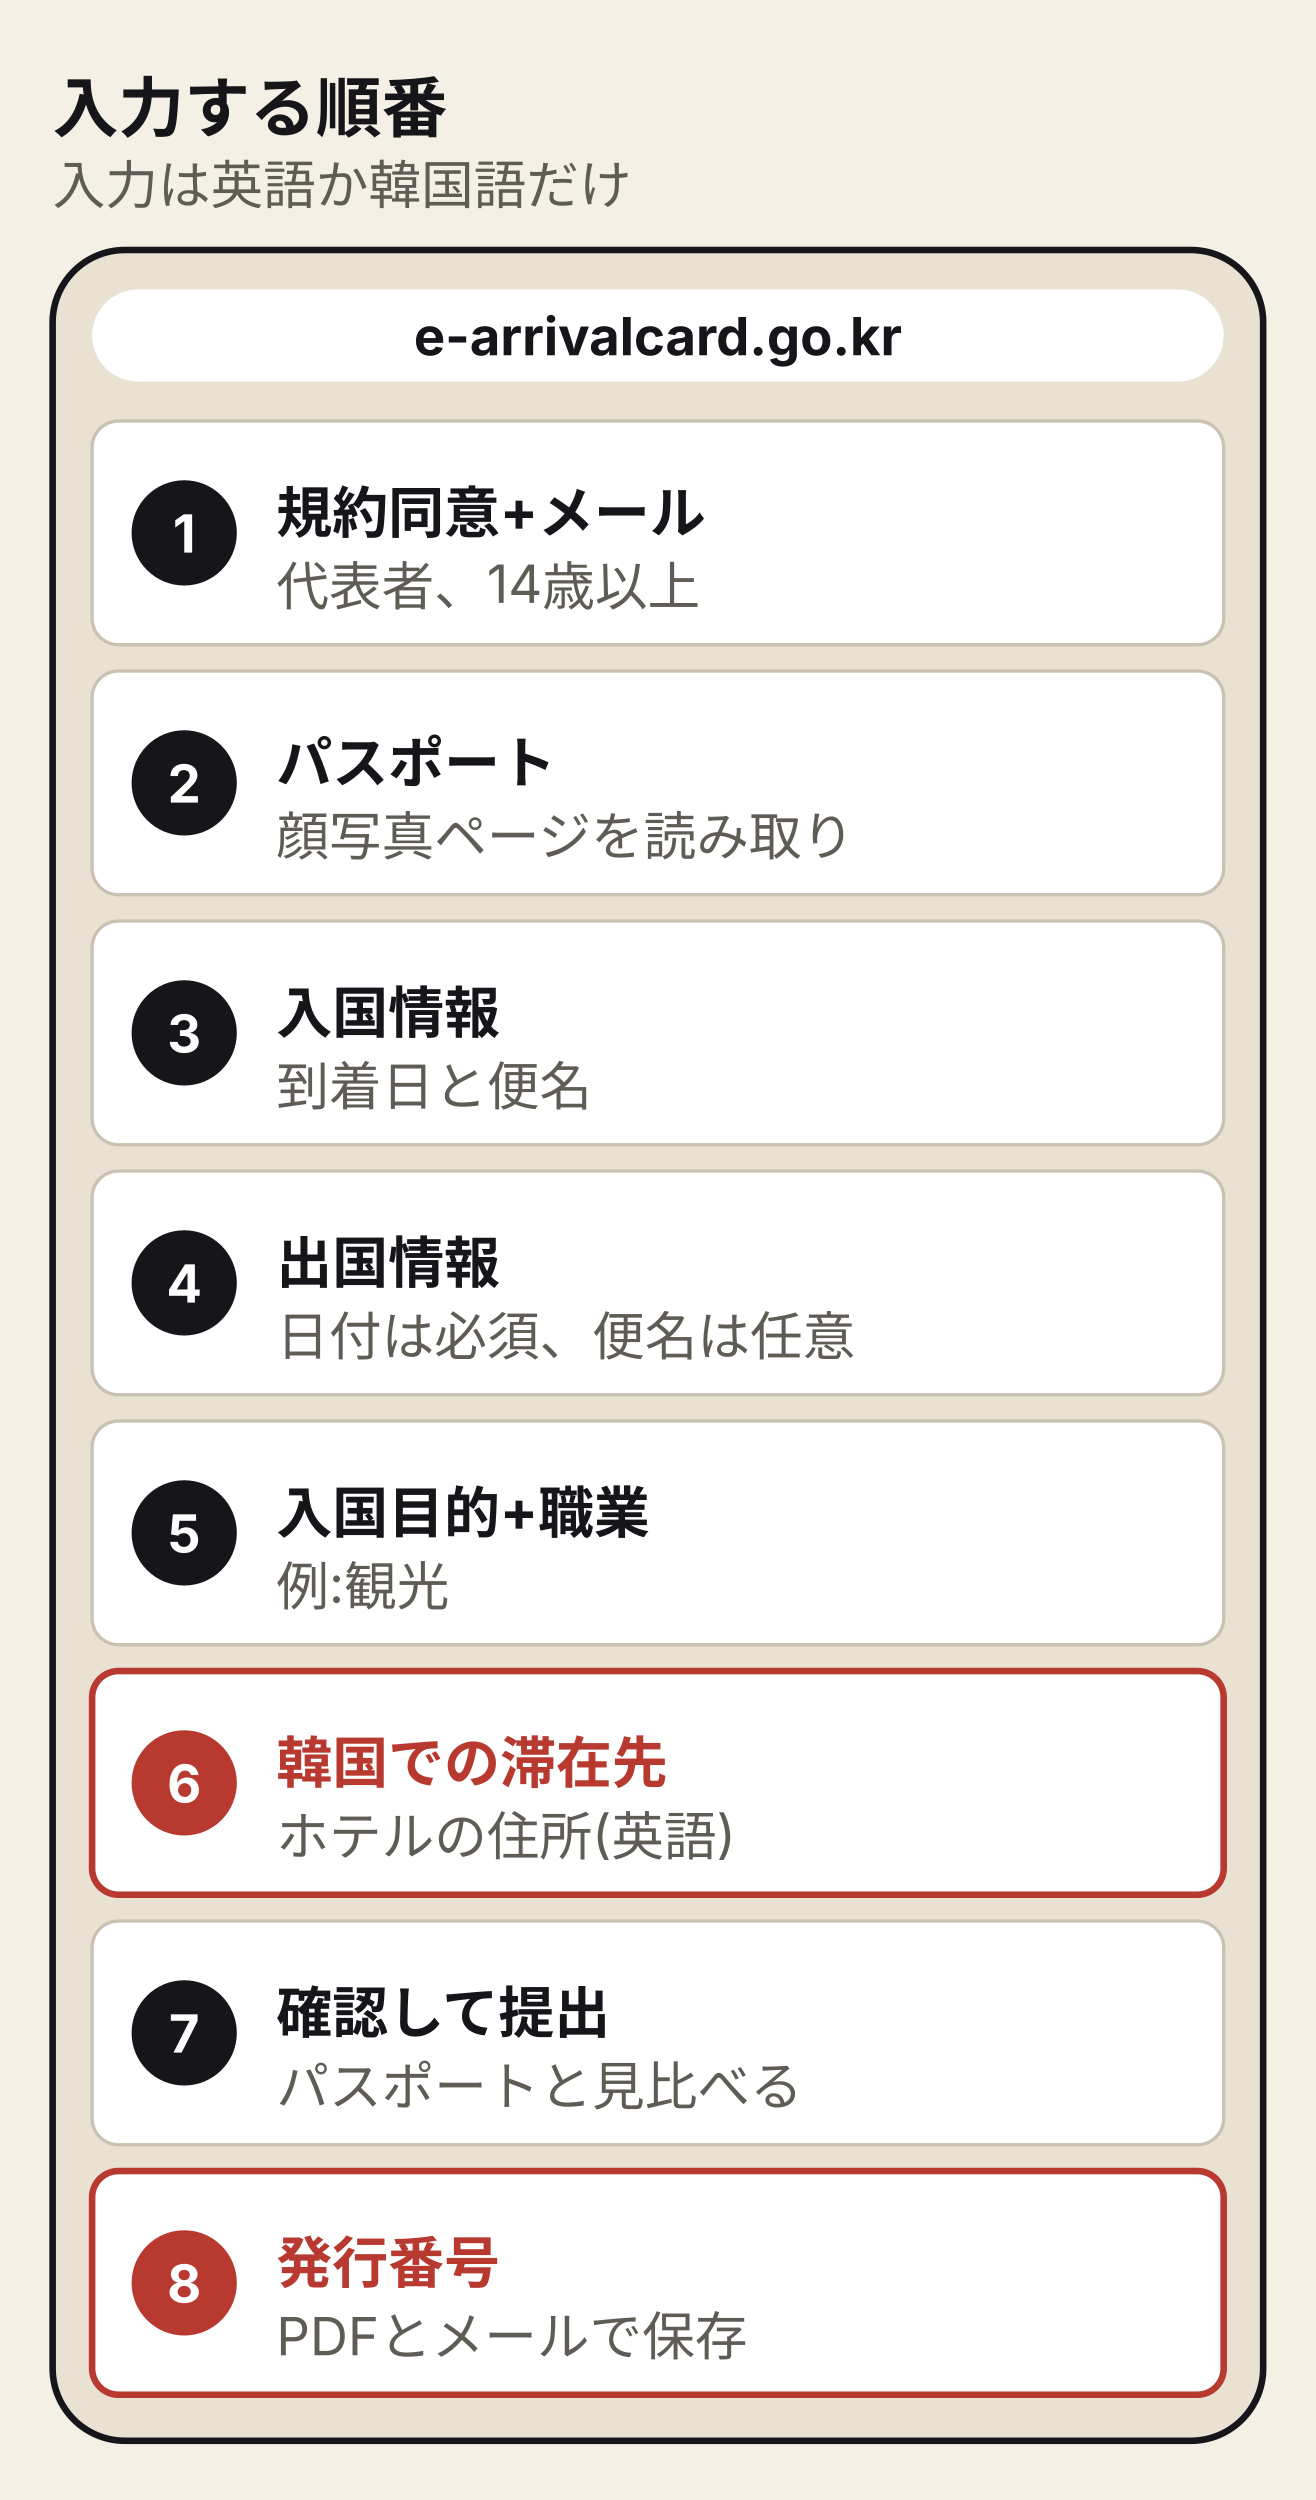
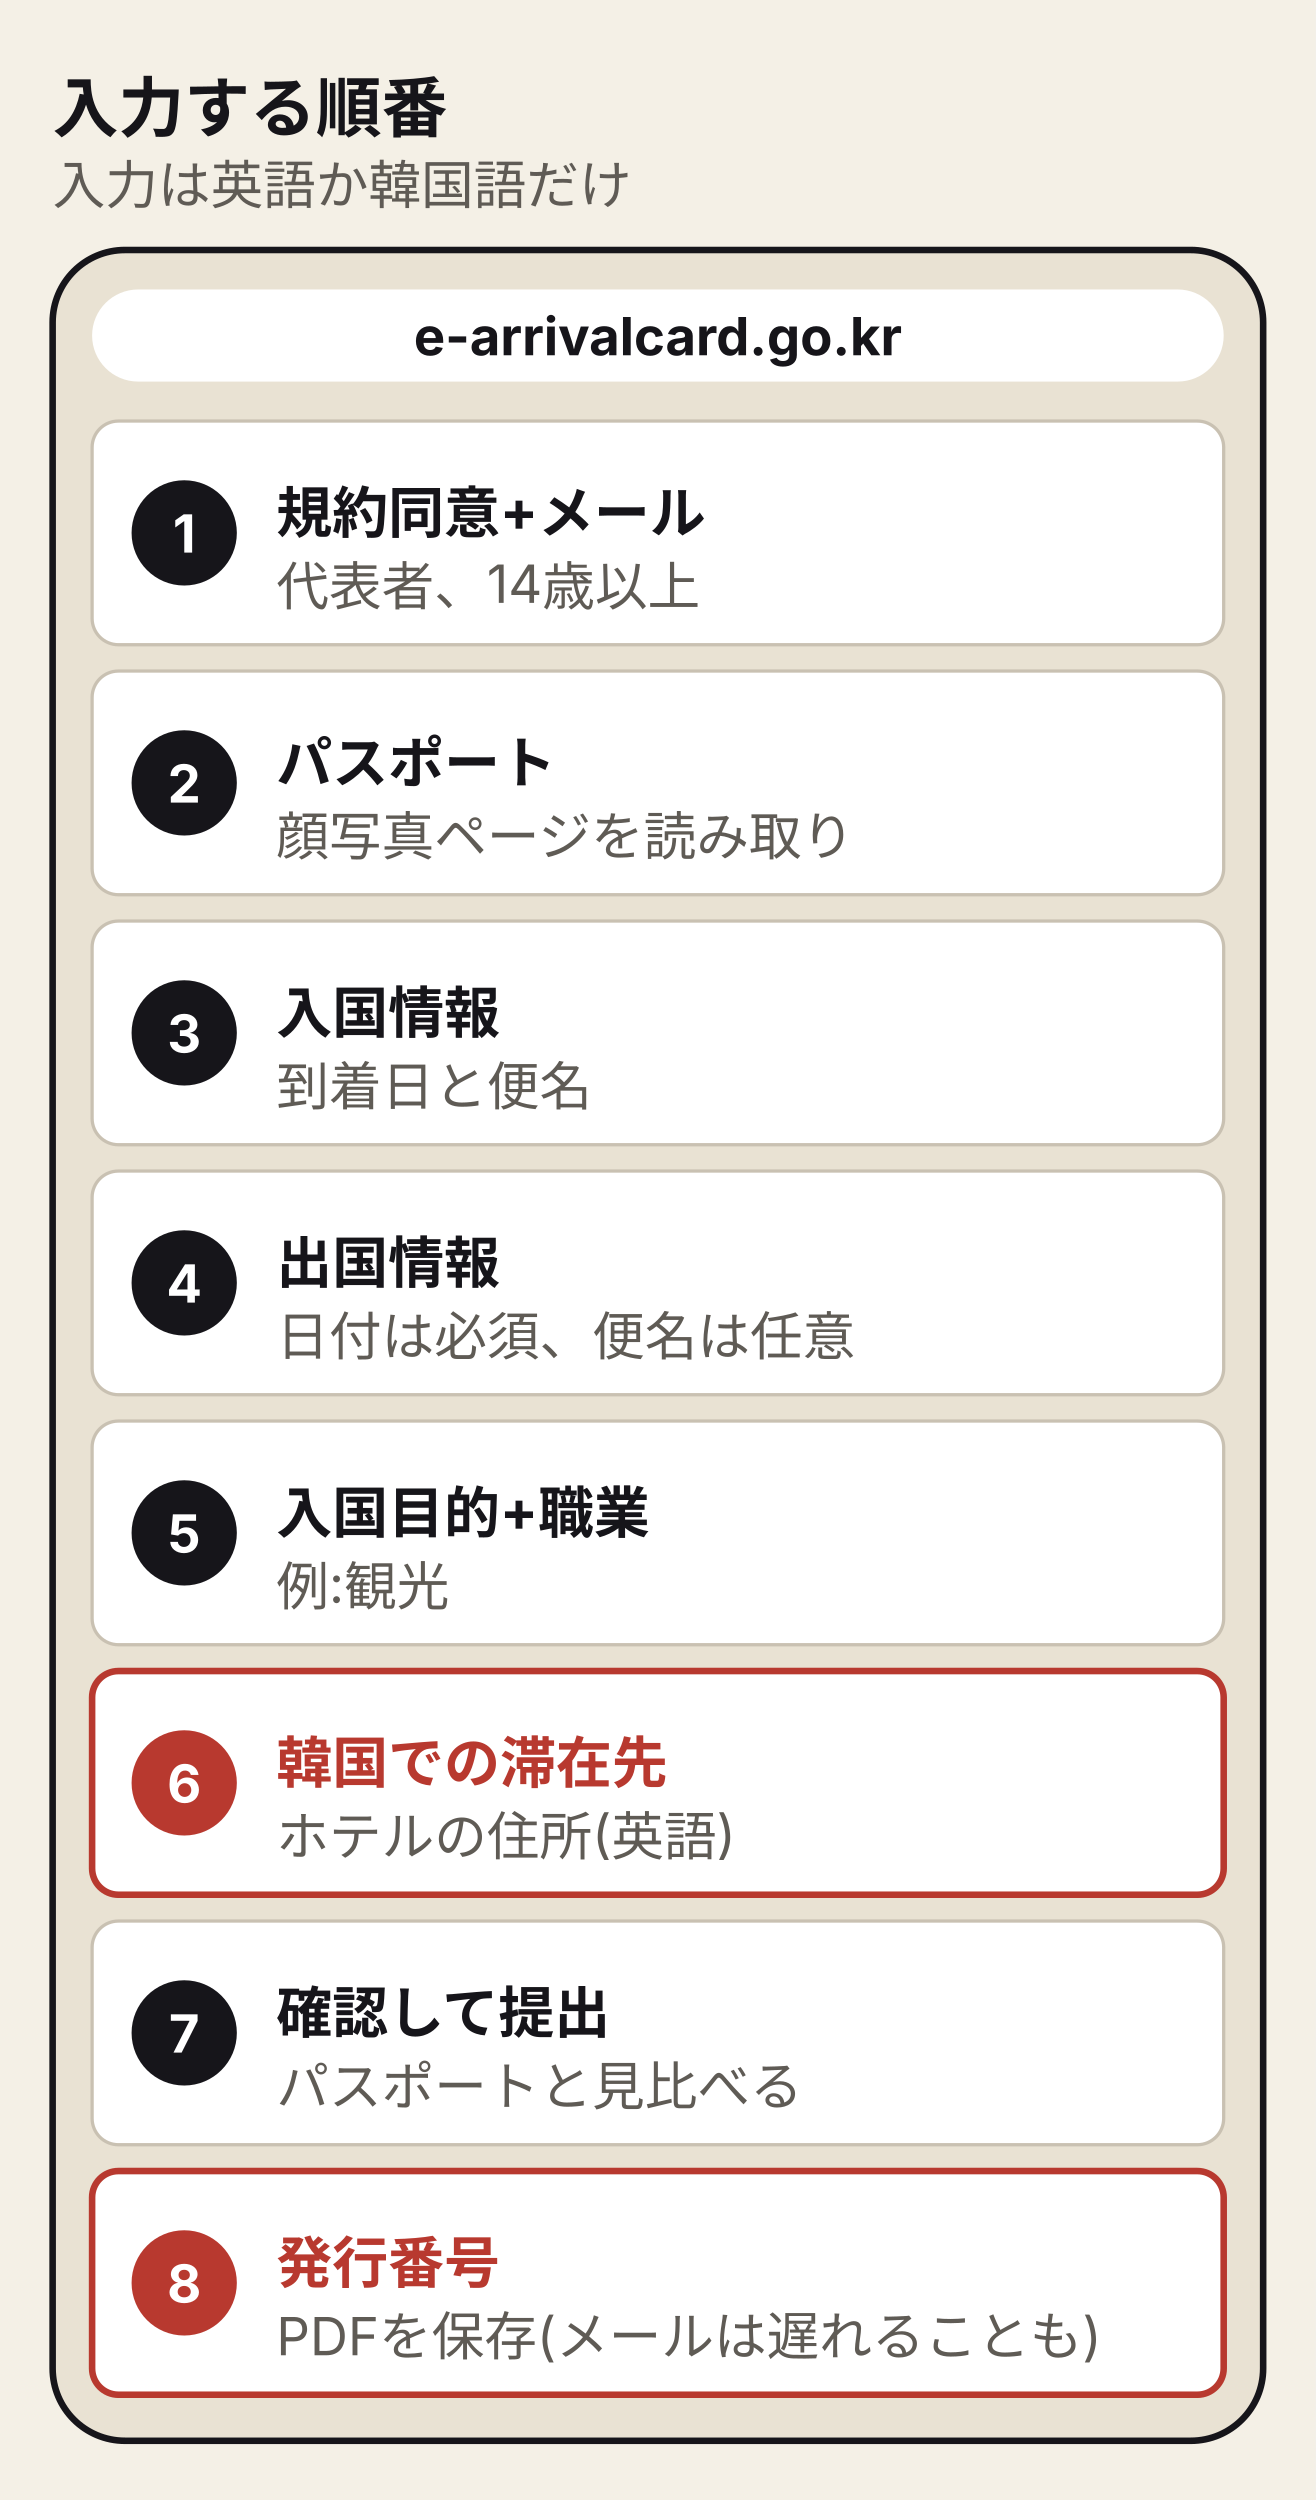
<svg xmlns="http://www.w3.org/2000/svg" viewBox="0 0 400 760" role="img" aria-label="入力する順番" font-family="system-ui, -apple-system, &quot;Noto Sans KR&quot;, &quot;Noto Sans JP&quot;, &quot;Noto Sans TC&quot;, sans-serif">
  <rect width="400" height="760" fill="#f4f0e6" />
  <text x="16" y="40" font-size="20" font-weight="700" fill="#16151a" text-anchor="start">入力する順番</text>
  <text x="16" y="62" font-size="16" font-weight="400" fill="#5f5b55" text-anchor="start">入力は英語か韓国語だけ</text>
  <rect x="16" y="76" width="368" height="10" rx="0" fill="none" />
  <rect x="16" y="76" width="368" height="666" rx="22" fill="#e9e2d3" stroke="#16151a" stroke-width="2" />
  <rect x="28" y="88" width="344" height="28" rx="14" fill="#ffffff" />
  <text x="200.0" y="108" font-size="16" font-weight="700" fill="#16151a" text-anchor="middle">e-arrivalcard.go.kr</text>
  <rect x="28" y="128" width="344" height="68" rx="8" fill="#ffffff" stroke="#c9c1b2" stroke-width="1" />
  <circle cx="56.0" cy="162.0" r="16.0" fill="#16151a" />
  <text x="56.0" y="168.0" font-size="16" font-weight="700" fill="#ffffff" text-anchor="middle">1</text>
  <text x="84" y="162" font-size="17" font-weight="700" fill="#16151a" text-anchor="start">規約同意+メール</text>
  <text x="84" y="184" font-size="16" font-weight="400" fill="#5f5b55" text-anchor="start">代表者、14歳以上</text>
  <rect x="28" y="204" width="344" height="68" rx="8" fill="#ffffff" stroke="#c9c1b2" stroke-width="1" />
  <circle cx="56.0" cy="238.0" r="16.0" fill="#16151a" />
  <text x="56.0" y="244.0" font-size="16" font-weight="700" fill="#ffffff" text-anchor="middle">2</text>
  <text x="84" y="238" font-size="17" font-weight="700" fill="#16151a" text-anchor="start">パスポート</text>
  <text x="84" y="260" font-size="16" font-weight="400" fill="#5f5b55" text-anchor="start">顔写真ページを読み取り</text>
  <rect x="28" y="280" width="344" height="68" rx="8" fill="#ffffff" stroke="#c9c1b2" stroke-width="1" />
  <circle cx="56.0" cy="314.0" r="16.0" fill="#16151a" />
  <text x="56.0" y="320.0" font-size="16" font-weight="700" fill="#ffffff" text-anchor="middle">3</text>
  <text x="84" y="314" font-size="17" font-weight="700" fill="#16151a" text-anchor="start">入国情報</text>
  <text x="84" y="336" font-size="16" font-weight="400" fill="#5f5b55" text-anchor="start">到着日と便名</text>
  <rect x="28" y="356" width="344" height="68" rx="8" fill="#ffffff" stroke="#c9c1b2" stroke-width="1" />
  <circle cx="56.0" cy="390.0" r="16.0" fill="#16151a" />
  <text x="56.0" y="396.0" font-size="16" font-weight="700" fill="#ffffff" text-anchor="middle">4</text>
  <text x="84" y="390" font-size="17" font-weight="700" fill="#16151a" text-anchor="start">出国情報</text>
  <text x="84" y="412" font-size="16" font-weight="400" fill="#5f5b55" text-anchor="start">日付は必須、便名は任意</text>
  <rect x="28" y="432" width="344" height="68" rx="8" fill="#ffffff" stroke="#c9c1b2" stroke-width="1" />
  <circle cx="56.0" cy="466.0" r="16.0" fill="#16151a" />
  <text x="56.0" y="472.0" font-size="16" font-weight="700" fill="#ffffff" text-anchor="middle">5</text>
  <text x="84" y="466" font-size="17" font-weight="700" fill="#16151a" text-anchor="start">入国目的+職業</text>
  <text x="84" y="488" font-size="16" font-weight="400" fill="#5f5b55" text-anchor="start">例:観光</text>
  <rect x="28" y="508" width="344" height="68" rx="8" fill="#ffffff" stroke="#b8392f" stroke-width="2" />
  <circle cx="56.0" cy="542.0" r="16.0" fill="#b8392f" />
  <text x="56.0" y="548.0" font-size="16" font-weight="700" fill="#ffffff" text-anchor="middle">6</text>
  <text x="84" y="542" font-size="17" font-weight="700" fill="#b8392f" text-anchor="start">韓国での滞在先</text>
  <text x="84" y="564" font-size="16" font-weight="400" fill="#5f5b55" text-anchor="start">ホテルの住所(英語)</text>
  <rect x="28" y="584" width="344" height="68" rx="8" fill="#ffffff" stroke="#c9c1b2" stroke-width="1" />
  <circle cx="56.0" cy="618.0" r="16.0" fill="#16151a" />
  <text x="56.0" y="624.0" font-size="16" font-weight="700" fill="#ffffff" text-anchor="middle">7</text>
  <text x="84" y="618" font-size="17" font-weight="700" fill="#16151a" text-anchor="start">確認して提出</text>
  <text x="84" y="640" font-size="16" font-weight="400" fill="#5f5b55" text-anchor="start">パスポートと見比べる</text>
  <rect x="28" y="660" width="344" height="68" rx="8" fill="#ffffff" stroke="#b8392f" stroke-width="2" />
  <circle cx="56.0" cy="694.0" r="16.0" fill="#b8392f" />
  <text x="56.0" y="700.0" font-size="16" font-weight="700" fill="#ffffff" text-anchor="middle">8</text>
  <text x="84" y="694" font-size="17" font-weight="700" fill="#b8392f" text-anchor="start">発行番号</text>
-   <text x="84" y="716" font-size="16" font-weight="400" fill="#5f5b55" text-anchor="start">PDFとメールで保存</text>
+   <text x="84" y="716" font-size="16" font-weight="400" fill="#5f5b55" text-anchor="start">PDFを保存(メールは遅れることも)</text>
</svg>
